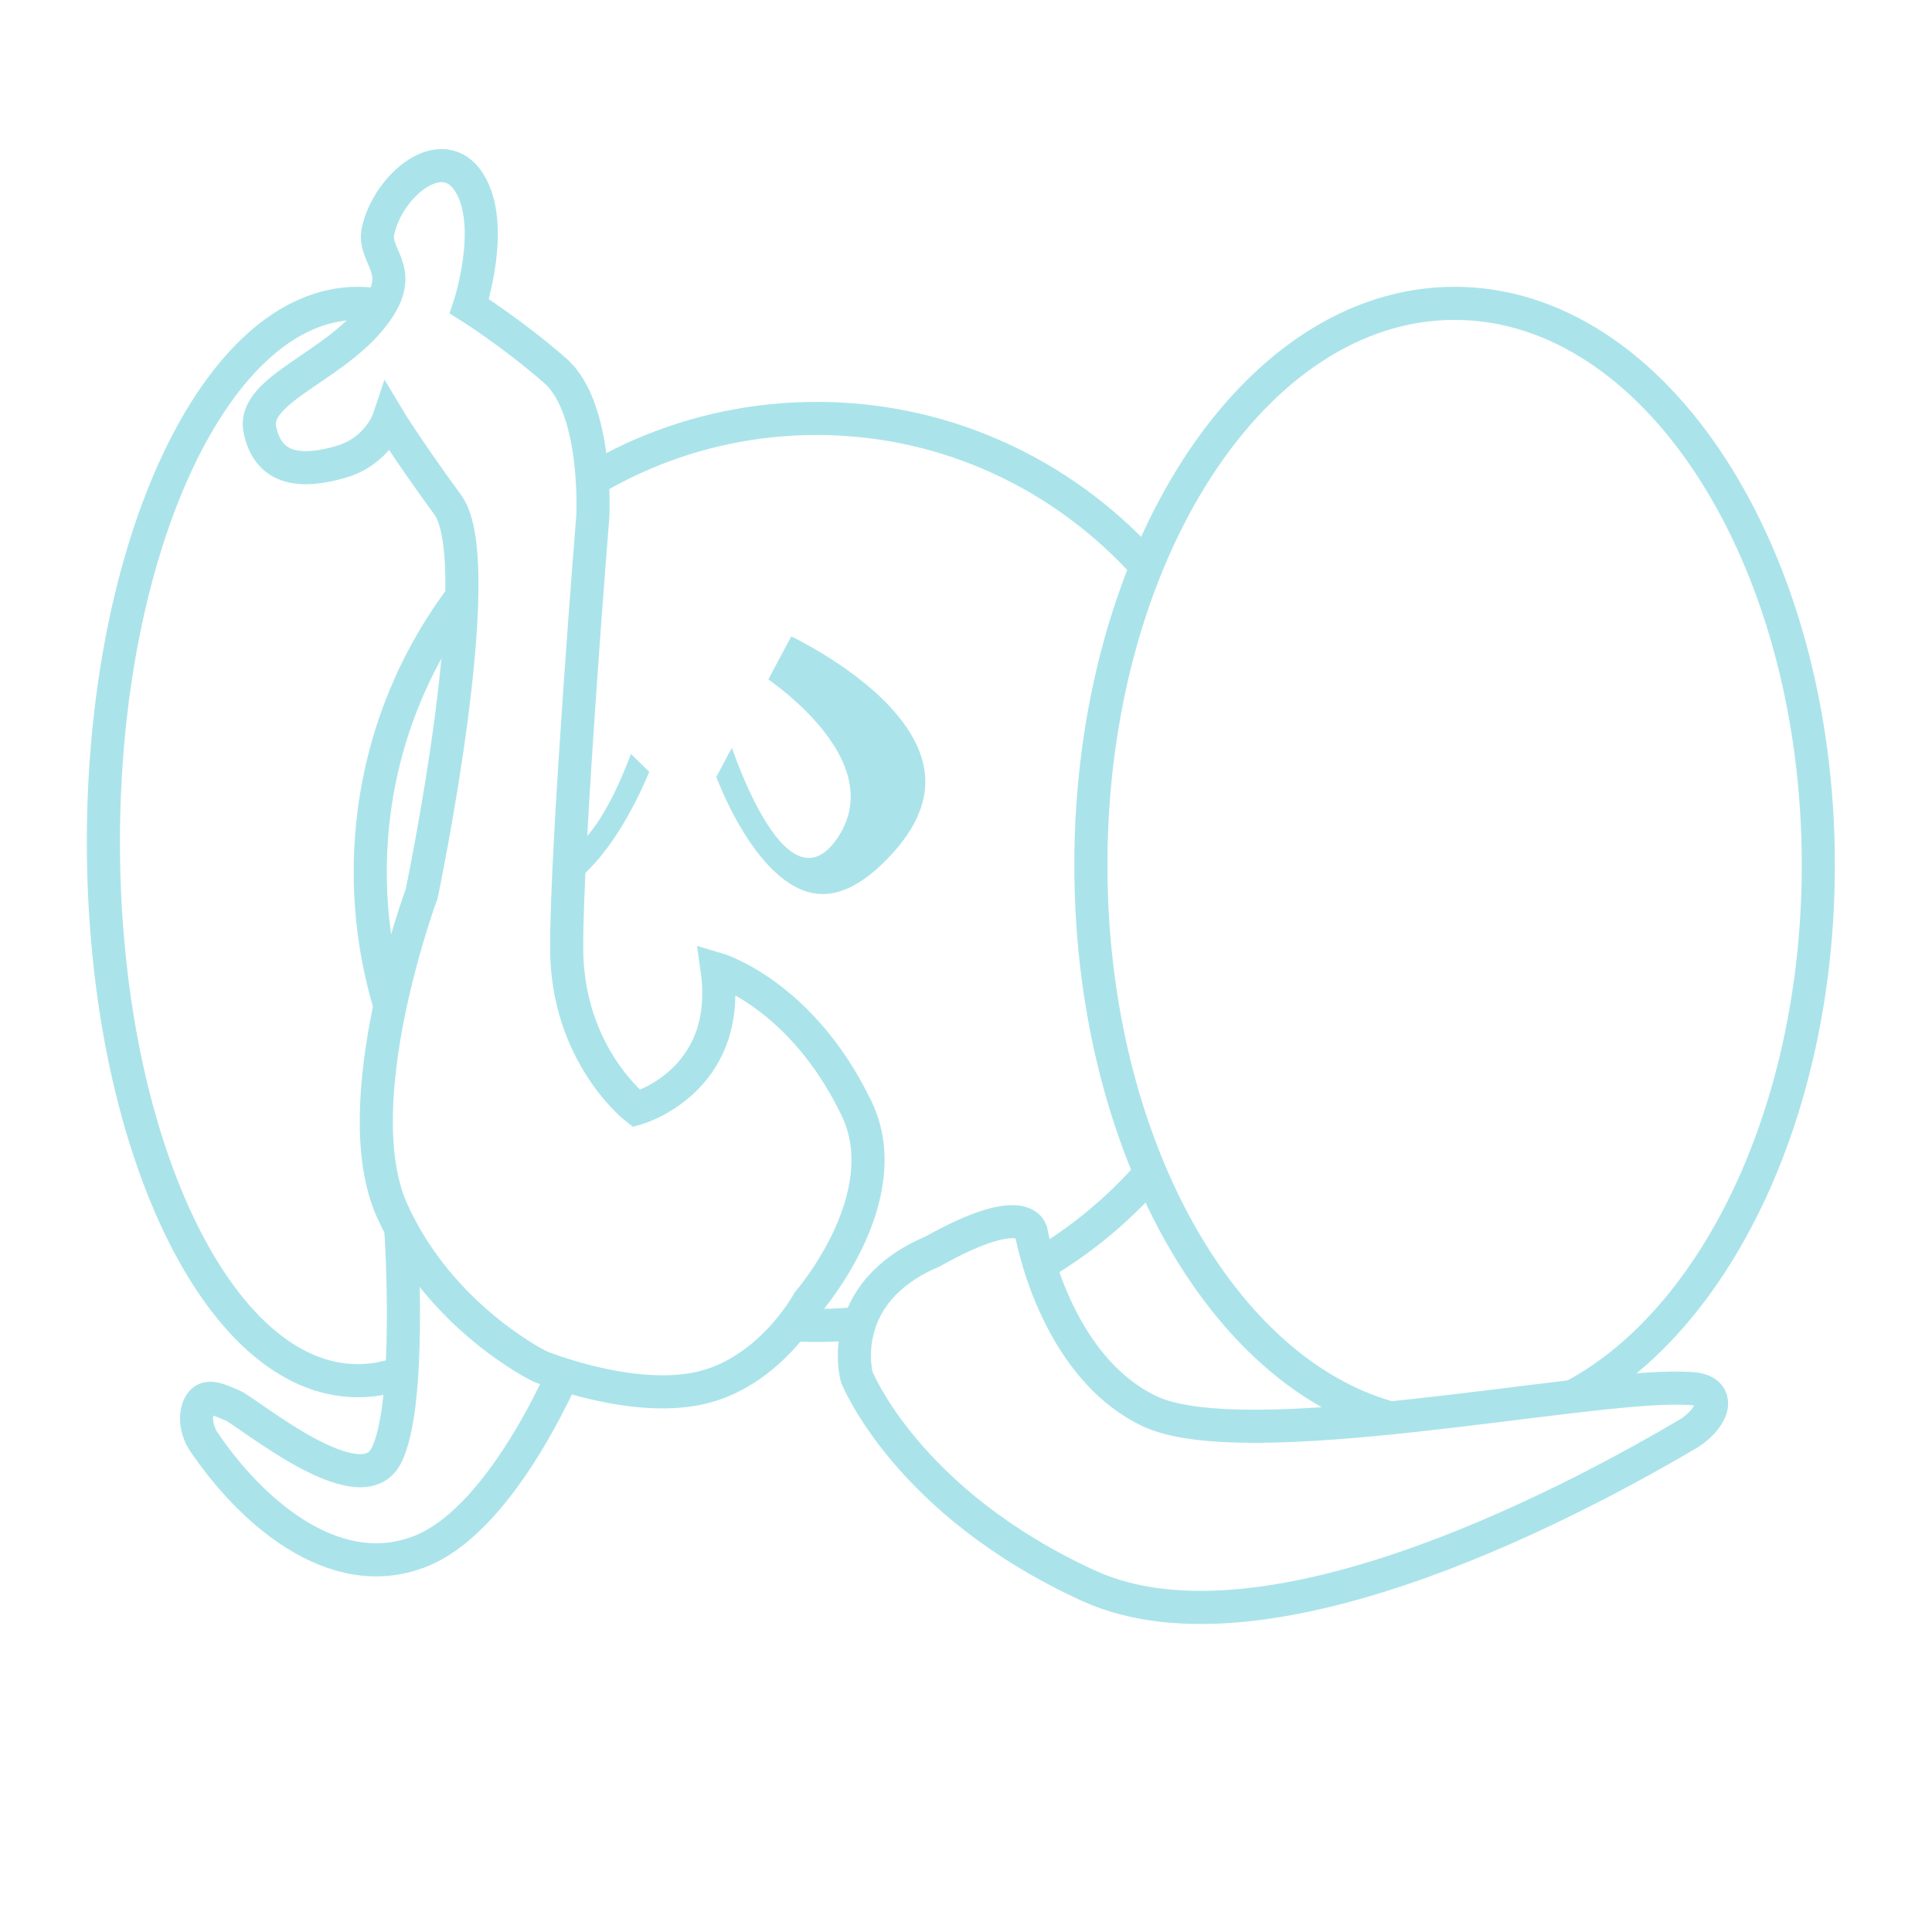
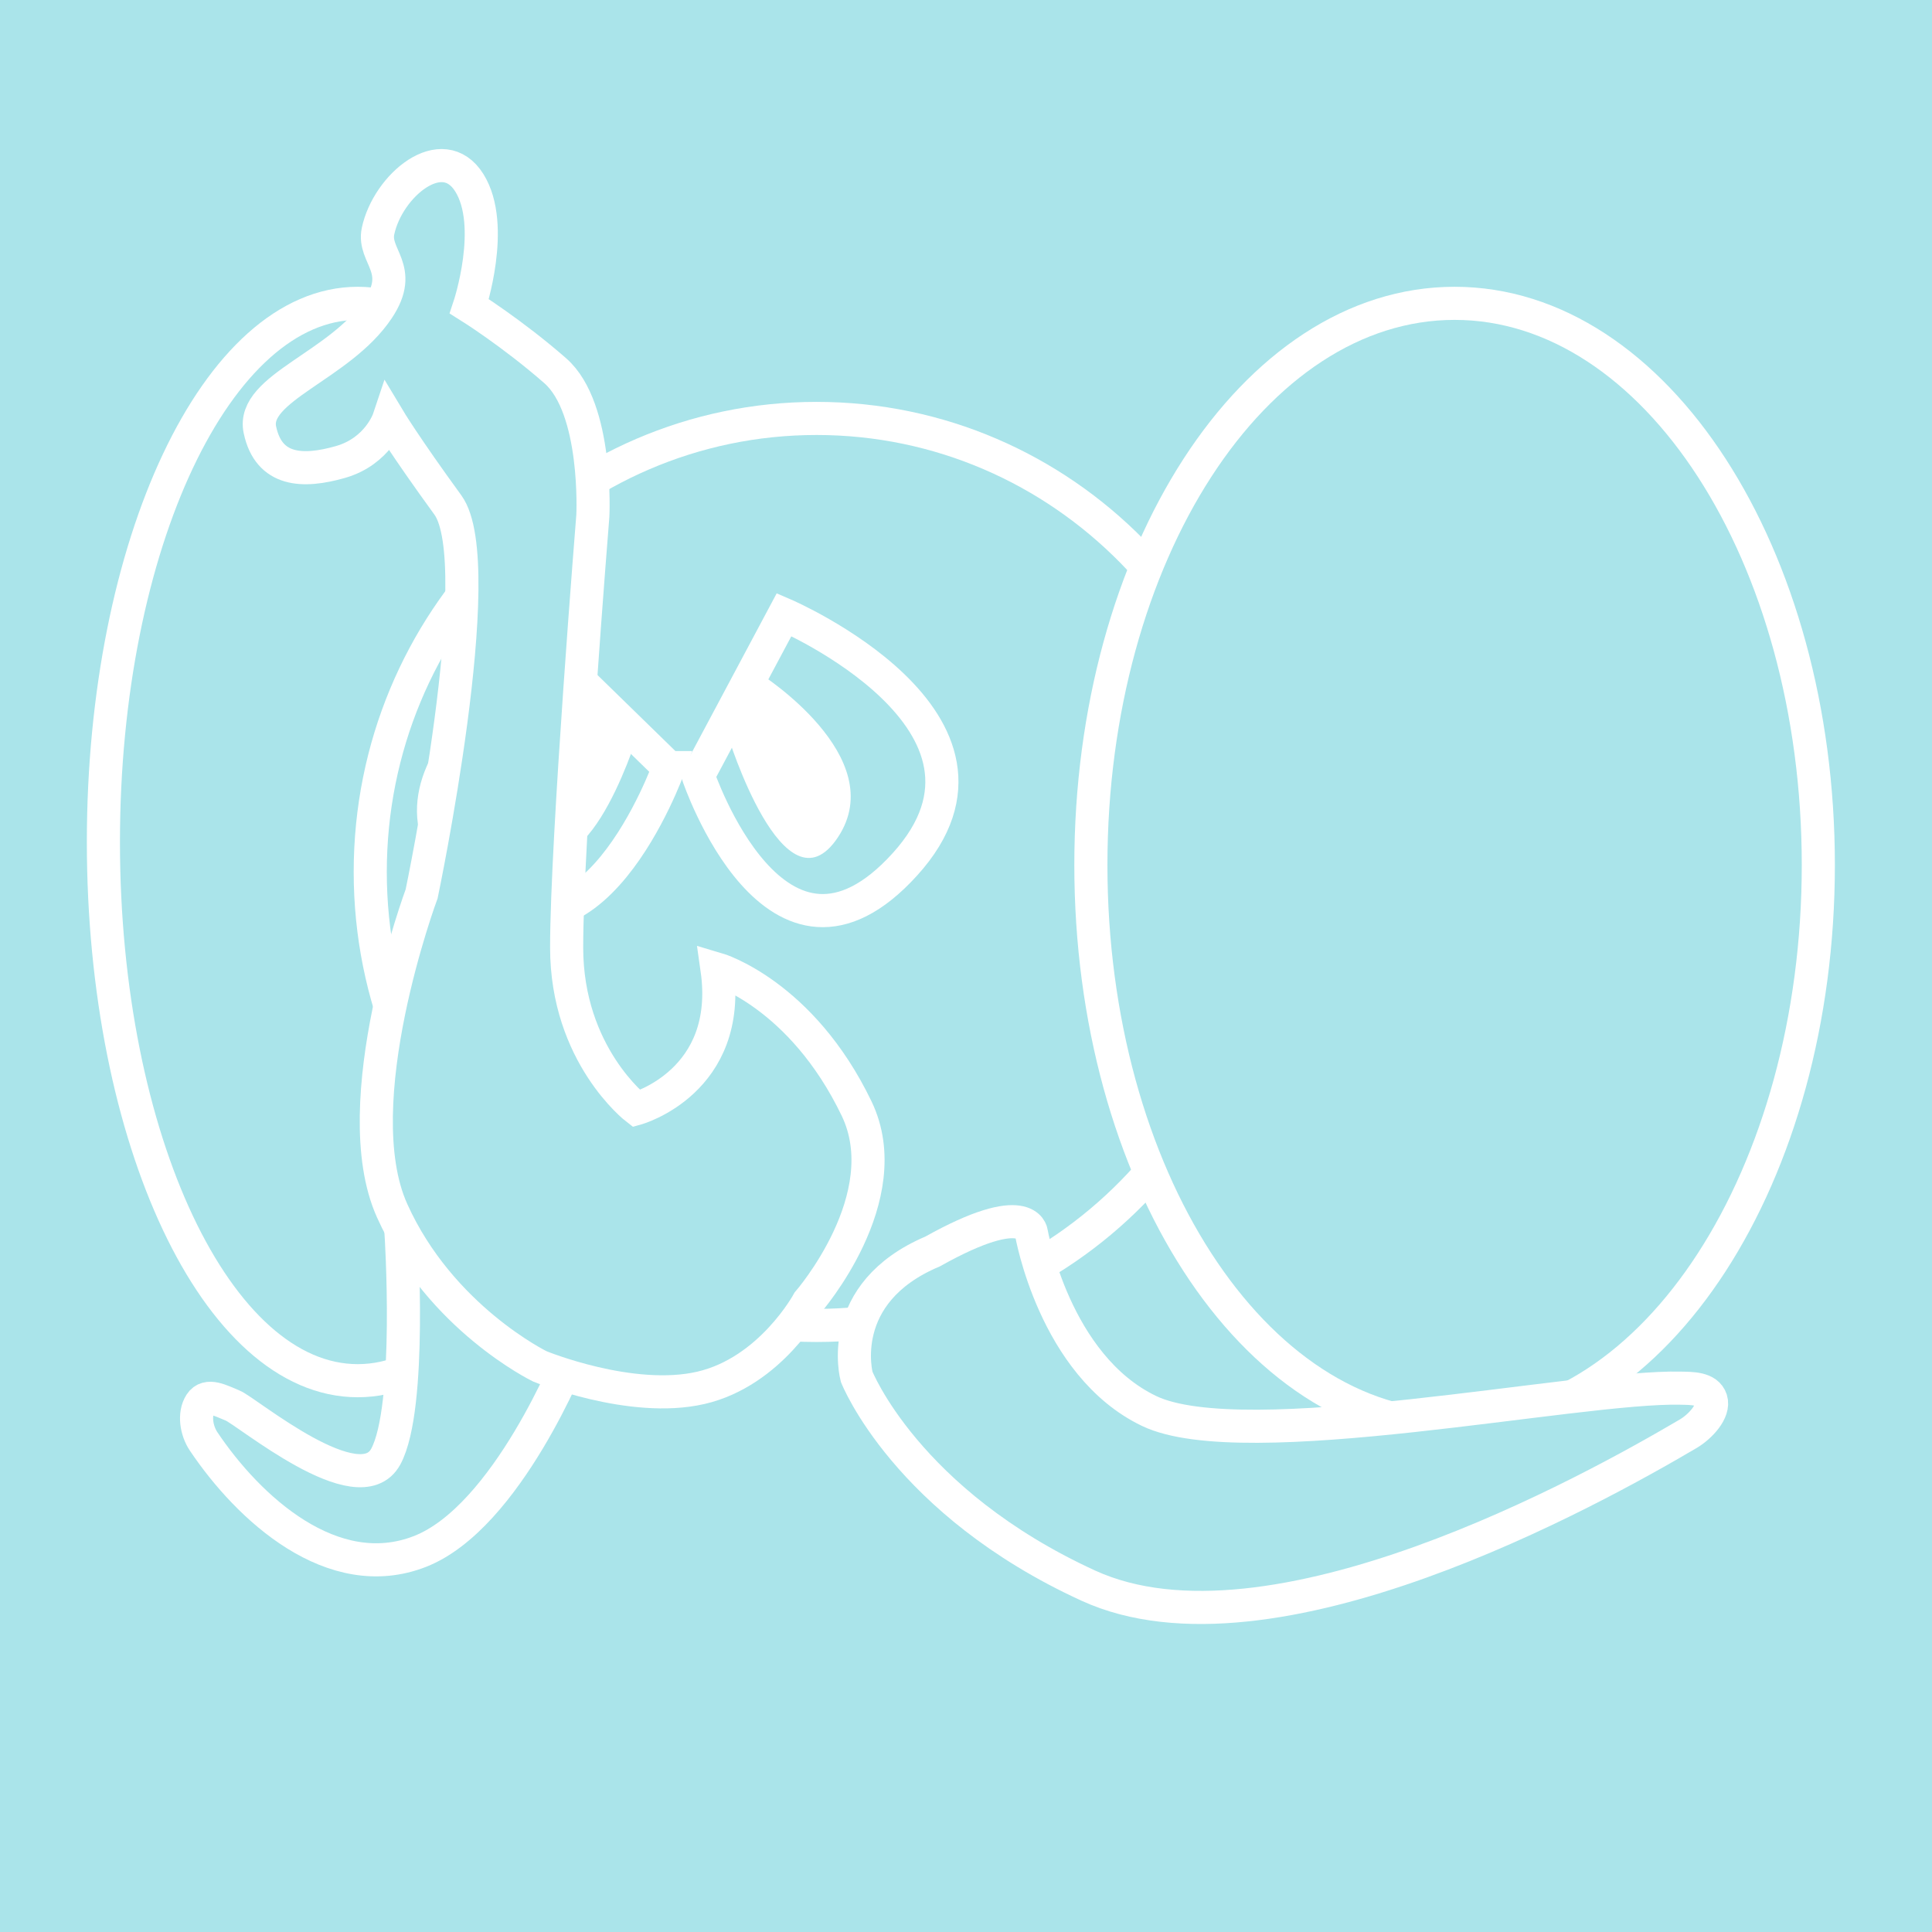
<svg xmlns="http://www.w3.org/2000/svg" width="92.604mm" height="92.604mm" viewBox="0 0 92.604 92.604" version="1.1" id="svg5">
  <defs id="defs2" />
  <g id="layer1" style="display:none" transform="translate(-52.91667,-52.91667)">
    <path style="fill:none;fill-opacity:1;stroke:#39d8ed;stroke-width:1;stroke-dasharray:none;stroke-opacity:1" d="M 52.917,52.917 H 145.521 V 145.521 H 52.917 Z" id="path792" />
  </g>
  <g id="layer3" style="display:none">
    <rect style="fill:#ffffff;fill-opacity:1;stroke:none;stroke-width:1;stroke-opacity:1" id="rect4685" width="92.604" height="92.604" x="1e-06" y="1e-06" />
  </g>
  <g id="layer2" transform="translate(-52.91667,-52.91667)">
-     <rect style="fill:#ffffff;fill-opacity:1;stroke:#ffffff;stroke-width:1;stroke-linecap:round;stroke-linejoin:round;stroke-dasharray:none;stroke-opacity:1" id="rect4784" width="92.604" height="92.604" x="52.917" y="52.917" ry="6.1767572e-08" />
-     <ellipse ry="25.82" rx="12.19" cy="93.276" cx="70.063" id="path6032" style="fill:#ffffff;fill-opacity:1;stroke:#aae4ea;stroke-width:1.587;stroke-linecap:butt;stroke-miterlimit:4;stroke-dasharray:none;stroke-dashoffset:0;stroke-opacity:1" />
-     <ellipse style="fill:#ffffff;fill-opacity:1;stroke:#aae4ea;stroke-width:1.587;stroke-linecap:butt;stroke-miterlimit:4;stroke-dasharray:none;stroke-dashoffset:0;stroke-opacity:1" id="ellipse6026" cx="92.056" cy="94.71" rx="21.393" ry="21.737" />
+     <rect style="fill:#aae4ea;fill-opacity:1;stroke:none;stroke-width:1;stroke-linecap:round;stroke-linejoin:round;stroke-dasharray:none;stroke-opacity:1" id="rect4784" width="92.604" height="92.604" x="52.917" y="52.917" ry="6.1767572e-08" />
+     <ellipse ry="25.82" rx="12.19" cy="93.276" cx="70.063" id="path6032" style="fill:#aae4ea;fill-opacity:1;stroke:#ffffff;stroke-width:1.587;stroke-linecap:butt;stroke-miterlimit:4;stroke-dasharray:none;stroke-dashoffset:0;stroke-opacity:1" />
+     <ellipse style="fill:#aae4ea;fill-opacity:1;stroke:#ffffff;stroke-width:1.587;stroke-linecap:butt;stroke-miterlimit:4;stroke-dasharray:none;stroke-dashoffset:0;stroke-opacity:1" id="ellipse6026" cx="92.056" cy="94.71" rx="21.393" ry="21.737" />
    <g id="g20385" transform="matrix(0.4929131,0,0,0.4929131,46.79806,54.27134)" style="stroke:#ffffff;stroke-opacity:1;fill:#aae4ea;fill-opacity:1;stroke-width:3.221;stroke-dasharray:none">
      <path style="display:inline;fill:#aae4ea;fill-opacity:1;fill-rule:evenodd;stroke:#ffffff;stroke-width:3.221;stroke-linecap:butt;stroke-linejoin:miter;stroke-dasharray:none;stroke-opacity:1" d="M 77.436,71.897 66.732,61.454 c 0,0 -20.104,10.966 -8.616,21.67 11.488,10.704 19.321,-11.227 19.321,-11.227 z" id="path4417" />
      <path style="display:inline;fill:#ffffff;fill-opacity:1;fill-rule:evenodd;stroke:none;stroke-width:3.221;stroke-linecap:butt;stroke-linejoin:miter;stroke-dasharray:none;stroke-opacity:1" d="m 69.082,64.064 5.222,4.961 c 0,0 -5.483,17.493 -11.227,9.138 -6.246,-5.437 6.005,-14.099 6.005,-14.099 z" id="path4421" />
    </g>
-     <ellipse ry="26.923" rx="17.434" cy="94.379" cx="122.638" id="path6028" style="fill:#ffffff;fill-opacity:1;stroke:#aae4ea;stroke-width:1.587;stroke-linecap:butt;stroke-miterlimit:4;stroke-dasharray:none;stroke-dashoffset:0;stroke-opacity:1" />
-     <path id="path4429" d="m 97.618,112.902 c 4.55,-2.548 4.732,-0.91 4.732,-0.91 0,0 1.092,6.37 5.642,8.554 4.55,2.184 20.566,-1.212 25.48,-1.092 0.518,0.013 1.276,-0.013 1.456,0.546 0.18,0.559 -0.527,1.305 -1.092,1.638 -4.57,2.693 -20.02,11.284 -28.756,7.28 -8.736,-4.004 -11.102,-10.01 -11.102,-10.01 0,0 -1.092,-4.004 3.64,-6.006 z" style="fill:#ffffff;fill-opacity:1;fill-rule:evenodd;stroke:#aae4ea;stroke-width:1.587;stroke-linecap:butt;stroke-linejoin:miter;stroke-dasharray:none;stroke-opacity:1" />
-     <path id="path4431" d="m 77.78,111.446 c 2.548,2.73 2.548,6.37 2.548,6.37 0,0 -3.094,7.826 -7.28,9.464 -4.186,1.638 -8.213,-2.056 -10.374,-5.278 -0.337,-0.502 -0.478,-1.296 -0.148,-1.809 0.33,-0.512 0.992,-0.124 1.536,0.091 0.674,0.266 6.074,4.812 7.348,2.446 1.274,-2.366 0.728,-10.738 0.728,-10.738 0,0 3.458,-1.638 5.642,-0.546 z" style="fill:#ffffff;fill-opacity:1;fill-rule:evenodd;stroke:#aae4ea;stroke-width:1.587;stroke-linecap:butt;stroke-linejoin:miter;stroke-dasharray:none;stroke-opacity:1" />
+     <ellipse ry="26.923" rx="17.434" cy="94.379" cx="122.638" id="path6028" style="fill:#aae4ea;fill-opacity:1;stroke:#ffffff;stroke-width:1.587;stroke-linecap:butt;stroke-miterlimit:4;stroke-dasharray:none;stroke-dashoffset:0;stroke-opacity:1" />
+     <path id="path4429" d="m 97.618,112.902 c 4.55,-2.548 4.732,-0.91 4.732,-0.91 0,0 1.092,6.37 5.642,8.554 4.55,2.184 20.566,-1.212 25.48,-1.092 0.518,0.013 1.276,-0.013 1.456,0.546 0.18,0.559 -0.527,1.305 -1.092,1.638 -4.57,2.693 -20.02,11.284 -28.756,7.28 -8.736,-4.004 -11.102,-10.01 -11.102,-10.01 0,0 -1.092,-4.004 3.64,-6.006 z" style="fill:#aae4ea;fill-opacity:1;fill-rule:evenodd;stroke:#ffffff;stroke-width:1.587;stroke-linecap:butt;stroke-linejoin:miter;stroke-dasharray:none;stroke-opacity:1" />
+     <path id="path4431" d="m 77.78,111.446 c 2.548,2.73 2.548,6.37 2.548,6.37 0,0 -3.094,7.826 -7.28,9.464 -4.186,1.638 -8.213,-2.056 -10.374,-5.278 -0.337,-0.502 -0.478,-1.296 -0.148,-1.809 0.33,-0.512 0.992,-0.124 1.536,0.091 0.674,0.266 6.074,4.812 7.348,2.446 1.274,-2.366 0.728,-10.738 0.728,-10.738 0,0 3.458,-1.638 5.642,-0.546 z" style="fill:#aae4ea;fill-opacity:1;fill-rule:evenodd;stroke:#ffffff;stroke-width:1.587;stroke-linecap:butt;stroke-linejoin:miter;stroke-dasharray:none;stroke-opacity:1" />
    <g id="g20393" transform="matrix(0.4929131,0,0,0.4929131,46.50247,57.48614)" style="fill:#aae4ea;fill-opacity:1;stroke:#ffffff;stroke-width:3.221;stroke-dasharray:none;stroke-opacity:1">
      <path style="display:inline;fill:#aae4ea;fill-opacity:1;fill-rule:evenodd;stroke:#ffffff;stroke-width:3.221;stroke-linecap:butt;stroke-linejoin:miter;stroke-dasharray:none;stroke-opacity:1" d="m 80.908,66.158 8.355,-15.665 c 0,0 24.281,10.443 11.749,24.281 -12.532,13.837 -20.104,-8.616 -20.104,-8.616 z" id="path4415" />
      <path style="display:inline;fill:#ffffff;fill-opacity:1;fill-rule:evenodd;stroke:none;stroke-width:3.221;stroke-linecap:butt;stroke-linejoin:miter;stroke-dasharray:none;stroke-opacity:1" d="m 83.78,62.242 c 0,0 5.483,17.754 10.705,9.921 5.222,-7.832 -7.572,-15.926 -7.572,-15.926 z" id="path4419" />
    </g>
-     <path id="path4413" d="m 87.284,99.362 c 0,0 4.046,1.187 6.692,6.692 2.047,4.259 -2.317,9.266 -2.317,9.266 0,0 -1.802,3.346 -5.148,4.118 -3.346,0.772 -7.722,-1.03 -7.722,-1.03 0,0 -4.762,-2.316 -7.078,-7.464 -2.317,-5.148 1.416,-15.186 1.416,-15.186 0,0 3.315,-15.807 1.256,-18.638 -2.059,-2.831 -2.831,-4.118 -2.831,-4.118 0,0 -0.515,1.544 -2.317,2.059 -1.802,0.515 -3.439,0.455 -3.861,-1.544 -0.422,-1.999 3.834,-3.049 5.663,-5.791 1.287,-1.93 -0.259,-2.515 0,-3.732 0.465,-2.186 3.089,-4.376 4.376,-2.316 1.287,2.059 0,5.92 0,5.92 0,0 2.059,1.287 4.118,3.089 2.059,1.802 1.802,6.949 1.802,6.949 0,0 -1.256,15.549 -1.256,20.697 0,5.148 3.346,7.721 3.346,7.721 0,0 4.633,-1.287 3.861,-6.692 z" style="display:inline;fill:#ffffff;fill-opacity:1;fill-rule:evenodd;stroke:#aae4ea;stroke-width:1.587;stroke-linecap:butt;stroke-linejoin:miter;stroke-dasharray:none;stroke-opacity:1" />
+     <path id="path4413" d="m 87.284,99.362 c 0,0 4.046,1.187 6.692,6.692 2.047,4.259 -2.317,9.266 -2.317,9.266 0,0 -1.802,3.346 -5.148,4.118 -3.346,0.772 -7.722,-1.03 -7.722,-1.03 0,0 -4.762,-2.316 -7.078,-7.464 -2.317,-5.148 1.416,-15.186 1.416,-15.186 0,0 3.315,-15.807 1.256,-18.638 -2.059,-2.831 -2.831,-4.118 -2.831,-4.118 0,0 -0.515,1.544 -2.317,2.059 -1.802,0.515 -3.439,0.455 -3.861,-1.544 -0.422,-1.999 3.834,-3.049 5.663,-5.791 1.287,-1.93 -0.259,-2.515 0,-3.732 0.465,-2.186 3.089,-4.376 4.376,-2.316 1.287,2.059 0,5.92 0,5.92 0,0 2.059,1.287 4.118,3.089 2.059,1.802 1.802,6.949 1.802,6.949 0,0 -1.256,15.549 -1.256,20.697 0,5.148 3.346,7.721 3.346,7.721 0,0 4.633,-1.287 3.861,-6.692 z" style="display:inline;fill:#aae4ea;fill-opacity:1;fill-rule:evenodd;stroke:#ffffff;stroke-width:1.587;stroke-linecap:butt;stroke-linejoin:miter;stroke-dasharray:none;stroke-opacity:1" />
  </g>
</svg>
